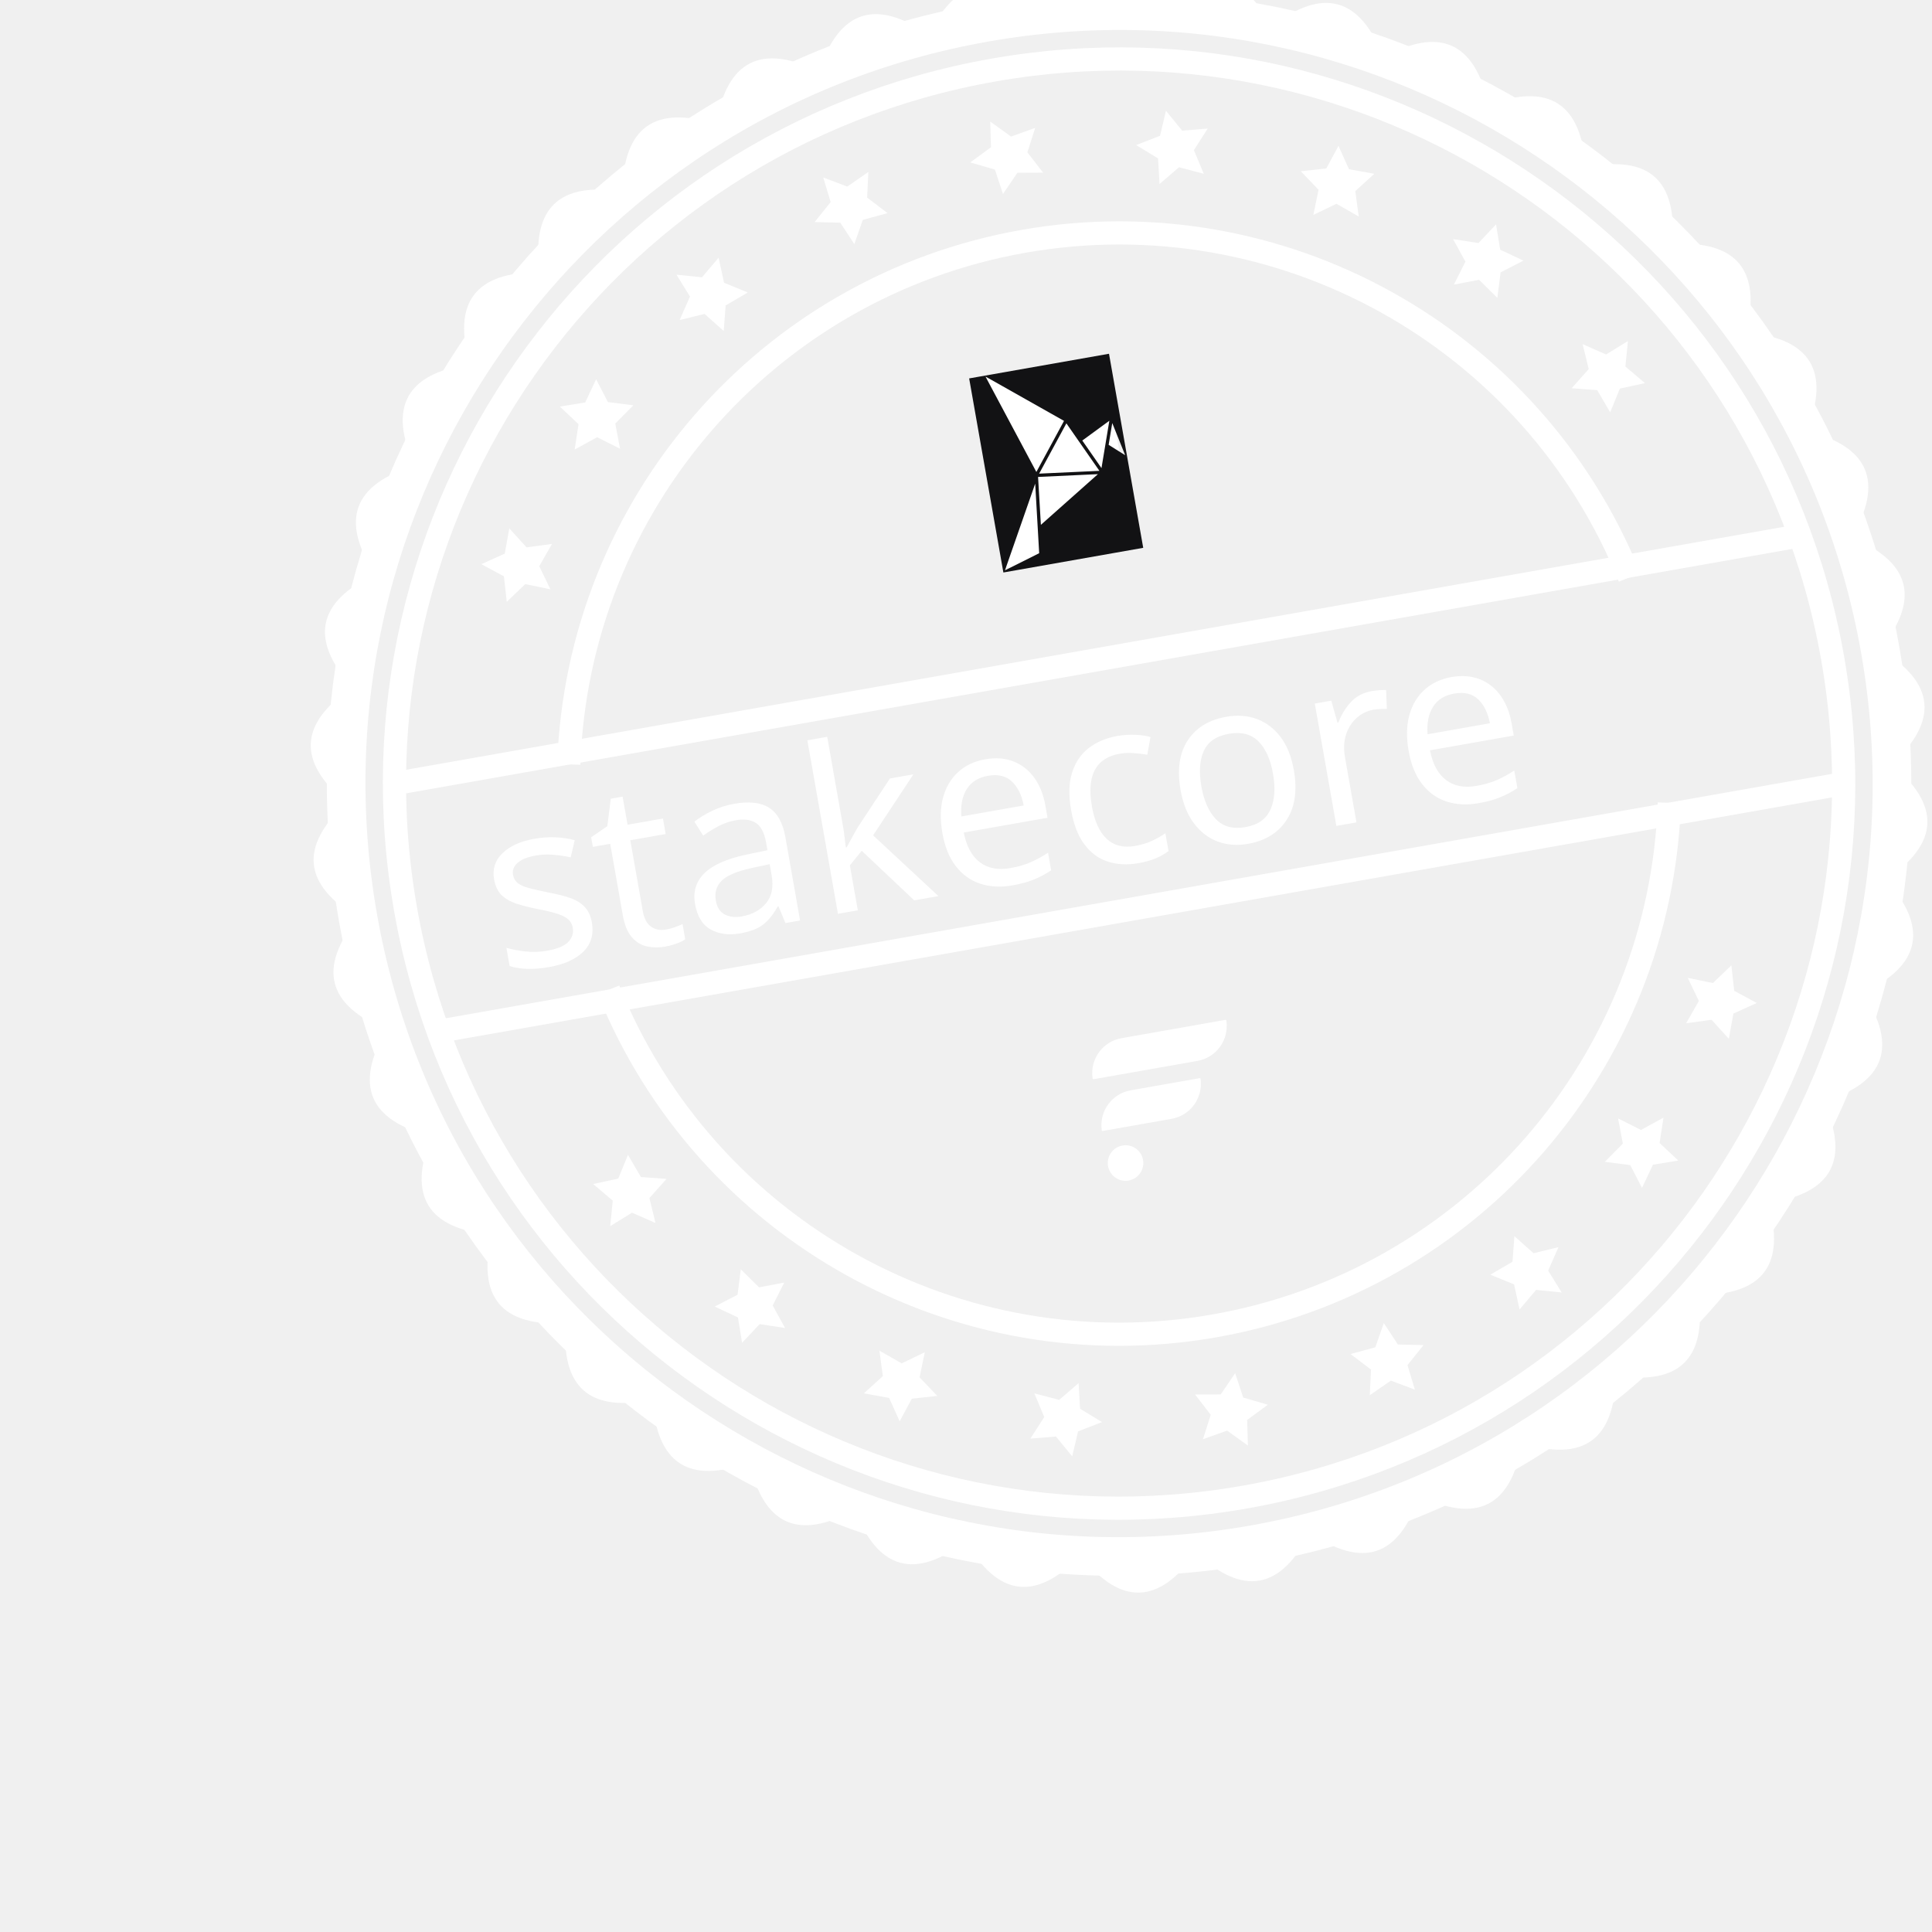
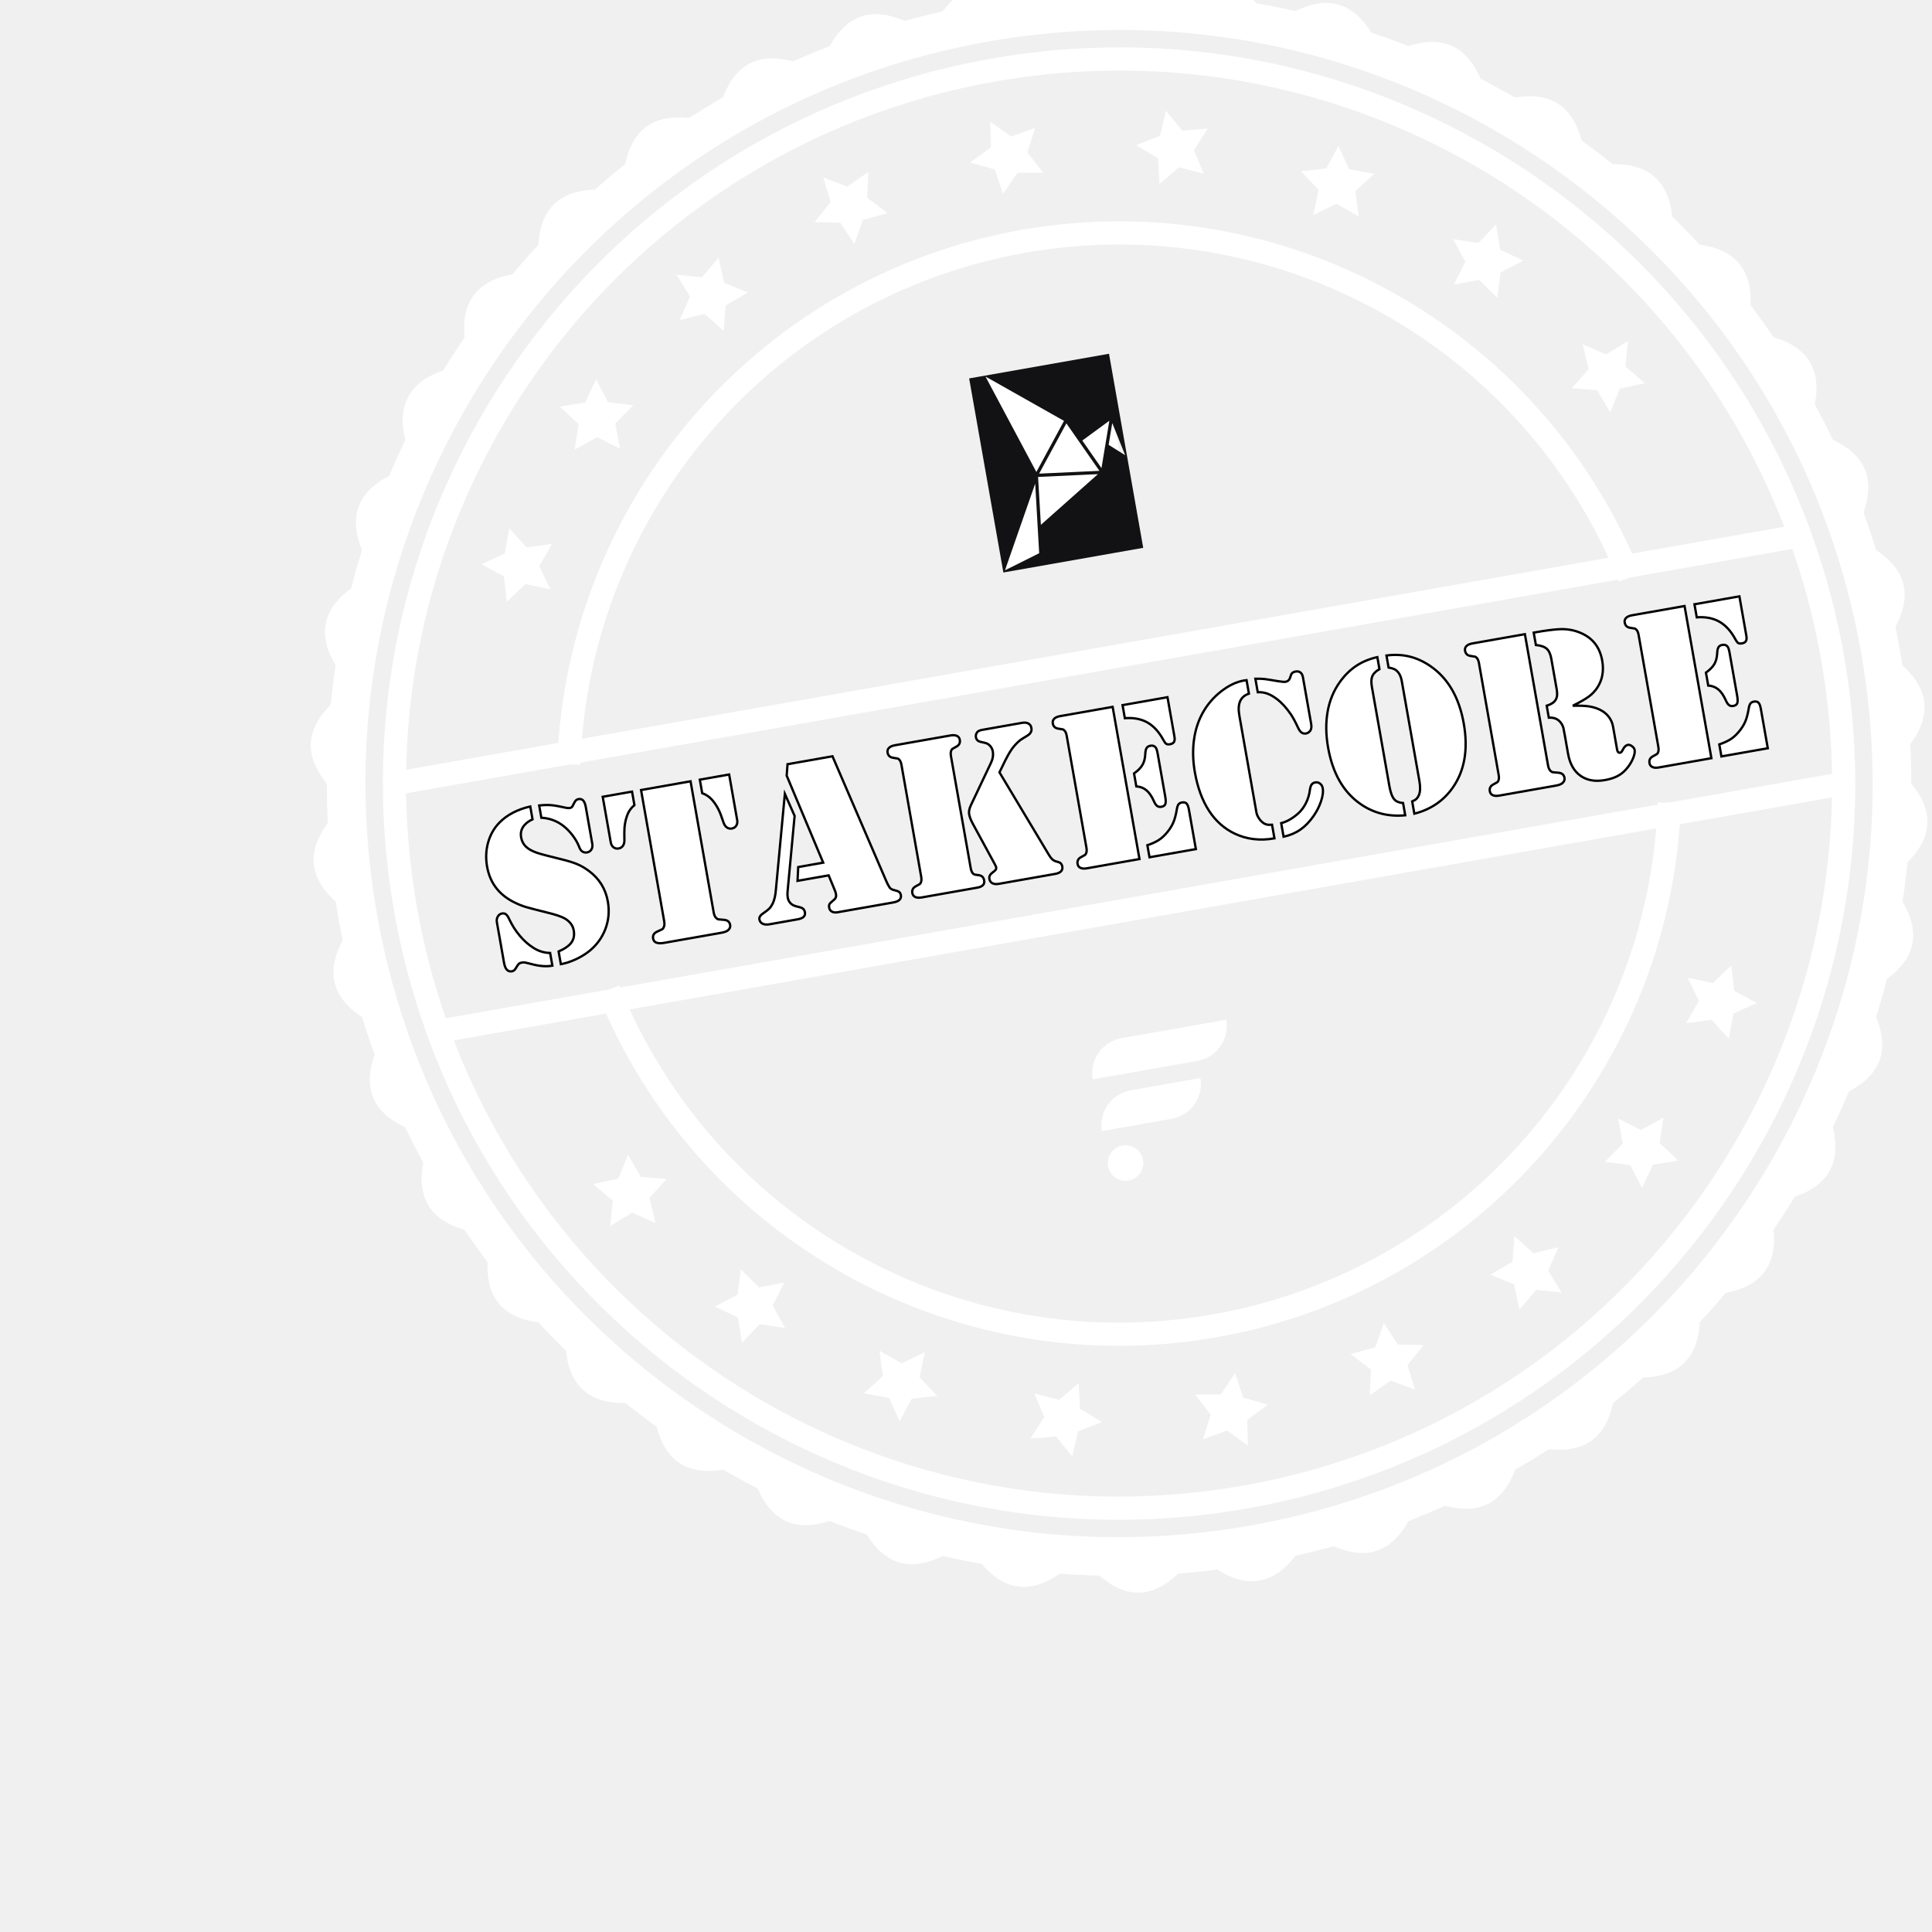
<svg xmlns="http://www.w3.org/2000/svg" width="500" height="500" fill="transparent" transform="rotate(-10, 0, 0)">
  <circle cx="250" cy="250" r="200" stroke-width="10" stroke="white" />
  <circle cx="250" cy="250" r="187.5" stroke-width="6" stroke="white" />
  <path d="M 450.0,250.0 Q 468.827,266.399 447.766,279.808 Z" fill="white" />
  <path d="M 447.766,279.808 Q 463.939,298.83 441.115,308.951 Z" fill="white" />
  <path d="M 441.115,308.951 Q 454.272,330.171 430.194,336.777 Z" fill="white" />
  <path d="M 430.194,336.777 Q 440.041,359.72 415.248,362.664 Z" fill="white" />
  <path d="M 415.248,362.664 Q 421.566,386.819 396.61,386.035 Z" fill="white" />
  <path d="M 396.61,386.035 Q 399.258,410.861 374.698,406.366 Z" fill="white" />
  <path d="M 374.698,406.366 Q 373.615,431.31 350.0,423.205 Z" fill="white" />
  <path d="M 350.0,423.205 Q 345.212,447.709 323.068,436.175 Z" fill="white" />
  <path d="M 323.068,436.175 Q 314.681,459.692 294.504,444.986 Z" fill="white" />
  <path d="M 294.504,444.986 Q 282.706,466.99 264.946,449.441 Z" fill="white" />
  <path d="M 264.946,449.441 Q 250.0,469.441 235.054,449.441 Z" fill="white" />
  <path d="M 235.054,449.441 Q 217.294,466.99 205.496,444.986 Z" fill="white" />
  <path d="M 205.496,444.986 Q 185.319,459.692 176.932,436.175 Z" fill="white" />
  <path d="M 176.932,436.175 Q 154.788,447.709 150,423.205 Z" fill="white" />
  <path d="M 150,423.205 Q 126.385,431.31 125.302,406.366 Z" fill="white" />
  <path d="M 125.302,406.366 Q 100.742,410.861 103.39,386.035 Z" fill="white" />
  <path d="M 103.39,386.035 Q 78.434,386.819 84.752,362.664 Z" fill="white" />
  <path d="M 84.752,362.664 Q 59.959,359.72 69.806,336.777 Z" fill="white" />
  <path d="M 69.806,336.777 Q 45.728,330.171 58.885,308.951 Z" fill="white" />
  <path d="M 58.885,308.951 Q 36.061,298.83 52.234,279.808 Z" fill="white" />
  <path d="M 52.234,279.808 Q 31.173,266.399 50.0,250 Z" fill="white" />
  <path d="M 50.0,250 Q 31.173,233.601 52.234,220.192 Z" fill="white" />
  <path d="M 52.234,220.192 Q 36.061,201.17 58.885,191.049 Z" fill="white" />
  <path d="M 58.885,191.049 Q 45.728,169.829 69.806,163.223 Z" fill="white" />
  <path d="M 69.806,163.223 Q 59.959,140.28 84.752,137.336 Z" fill="white" />
  <path d="M 84.752,137.336 Q 78.434,113.181 103.39,113.965 Z" fill="white" />
  <path d="M 103.39,113.965 Q 100.742,89.139 125.302,93.634 Z" fill="white" />
  <path d="M 125.302,93.634 Q 126.385,68.69 150,76.795 Z" fill="white" />
  <path d="M 150,76.795 Q 154.788,52.291 176.932,63.825 Z" fill="white" />
  <path d="M 176.932,63.825 Q 185.319,40.308 205.496,55.014 Z" fill="white" />
  <path d="M 205.496,55.014 Q 217.294,33.01 235.054,50.559 Z" fill="white" />
  <path d="M 235.054,50.559 Q 250,30.559 264.946,50.559 Z" fill="white" />
  <path d="M 264.946,50.559 Q 282.706,33.01 294.504,55.014 Z" fill="white" />
  <path d="M 294.504,55.014 Q 314.681,40.308 323.068,63.825 Z" fill="white" />
  <path d="M 323.068,63.825 Q 345.212,52.291 350.0,76.795 Z" fill="white" />
  <path d="M 350.0,76.795 Q 373.615,68.69 374.698,93.634 Z" fill="white" />
  <path d="M 374.698,93.634 Q 399.258,89.139 396.61,113.965 Z" fill="white" />
  <path d="M 396.61,113.965 Q 421.566,113.181 415.248,137.336 Z" fill="white" />
  <path d="M 415.248,137.336 Q 440.041,140.28 430.194,163.223 Z" fill="white" />
  <path d="M 430.194,163.223 Q 454.272,169.829 441.115,191.049 Z" fill="white" />
  <path d="M 441.115,191.049 Q 463.939,201.17 447.766,220.192 Z" fill="white" />
  <path d="M 447.766,220.192 Q 468.827,233.601 450.0,250 Z" fill="white" />
  <path d="M 392.894,322.5 L 392.894,322.5 L 395.833,328.455 L 402.405,329.41 L 397.649,334.045 L 398.772,340.59 L 392.894,337.5 L 387.016,340.59 L 388.139,334.045 L 383.384,329.41 L 389.955,328.455 Z" fill="white" transform="rotate(30.0, 392.8942, 332.5)" />
  <path d="M 366.673,356.673 L 366.673,356.673 L 369.612,362.628 L 376.183,363.582 L 371.428,368.218 L 372.55,374.763 L 366.673,371.673 L 360.795,374.763 L 361.917,368.218 L 357.162,363.582 L 363.734,362.628 Z" fill="white" transform="rotate(45.0, 366.6726, 366.6726)" />
  <path d="M 332.5,382.894 L 332.5,382.894 L 335.439,388.849 L 342.011,389.804 L 337.255,394.439 L 338.378,400.984 L 332.5,397.894 L 326.622,400.984 L 327.745,394.439 L 322.989,389.804 L 329.561,388.849 Z" fill="white" transform="rotate(60.0, 332.5, 392.8942)" />
  <path d="M 292.705,399.378 L 292.705,399.378 L 295.644,405.333 L 302.216,406.288 L 297.46,410.923 L 298.583,417.468 L 292.705,414.378 L 286.827,417.468 L 287.95,410.923 L 283.195,406.288 L 289.766,405.333 Z" fill="white" transform="rotate(75.0, 292.7051, 409.3778)" />
  <path d="M 250.0,405.0 L 250.0,405.0 L 252.939,410.955 L 259.511,411.91 L 254.755,416.545 L 255.878,423.09 L 250.0,420.0 L 244.122,423.09 L 245.245,416.545 L 240.489,411.91 L 247.061,410.955 Z" fill="white" transform="rotate(90.0, 250.0, 415.0)" />
  <path d="M 207.295,399.378 L 207.295,399.378 L 210.234,405.333 L 216.805,406.288 L 212.05,410.923 L 213.173,417.468 L 207.295,414.378 L 201.417,417.468 L 202.54,410.923 L 197.784,406.288 L 204.356,405.333 Z" fill="white" transform="rotate(105.0, 207.2949, 409.3778)" />
  <path d="M 167.5,382.894 L 167.5,382.894 L 170.439,388.849 L 177.011,389.804 L 172.255,394.439 L 173.378,400.984 L 167.5,397.894 L 161.622,400.984 L 162.745,394.439 L 157.989,389.804 L 164.561,388.849 Z" fill="white" transform="rotate(120.0, 167.5, 392.8942)" />
  <path d="M 133.327,356.673 L 133.327,356.673 L 136.266,362.628 L 142.838,363.582 L 138.083,368.218 L 139.205,374.763 L 133.327,371.673 L 127.45,374.763 L 128.572,368.218 L 123.817,363.582 L 130.388,362.628 Z" fill="white" transform="rotate(135.0, 133.3274, 366.6726)" />
  <path d="M 107.106,322.5 L 107.106,322.5 L 110.045,328.455 L 116.616,329.41 L 111.861,334.045 L 112.984,340.59 L 107.106,337.5 L 101.228,340.59 L 102.351,334.045 L 97.595,329.41 L 104.167,328.455 Z" fill="white" transform="rotate(150.0, 107.1058, 332.5)" />
  <path d="M 107.106,157.5 L 107.106,157.5 L 110.045,163.455 L 116.616,164.41 L 111.861,169.045 L 112.984,175.59 L 107.106,172.5 L 101.228,175.59 L 102.351,169.045 L 97.595,164.41 L 104.167,163.455 Z" fill="white" transform="rotate(210.0, 107.1058, 167.5)" />
  <path d="M 133.327,123.327 L 133.327,123.327 L 136.266,129.282 L 142.838,130.237 L 138.083,134.872 L 139.205,141.418 L 133.327,138.327 L 127.45,141.418 L 128.572,134.872 L 123.817,130.237 L 130.388,129.282 Z" fill="white" transform="rotate(225.0, 133.3274, 133.3274)" />
  <path d="M 167.5,97.106 L 167.5,97.106 L 170.439,103.061 L 177.011,104.016 L 172.255,108.651 L 173.378,115.196 L 167.5,112.106 L 161.622,115.196 L 162.745,108.651 L 157.989,104.016 L 164.561,103.061 Z" fill="white" transform="rotate(240.0, 167.5, 107.1058)" />
  <path d="M 207.295,80.622 L 207.295,80.622 L 210.234,86.577 L 216.805,87.532 L 212.05,92.167 L 213.173,98.712 L 207.295,95.622 L 201.417,98.712 L 202.54,92.167 L 197.784,87.532 L 204.356,86.577 Z" fill="white" transform="rotate(255.0, 207.2949, 90.62224)" />
  <path d="M 250,75.0 L 250,75.0 L 252.939,80.955 L 259.511,81.91 L 254.755,86.545 L 255.878,93.09 L 250,90.0 L 244.122,93.09 L 245.245,86.545 L 240.489,81.91 L 247.061,80.955 Z" fill="white" transform="rotate(270.0, 250, 85.0)" />
  <path d="M 292.705,80.622 L 292.705,80.622 L 295.644,86.577 L 302.216,87.532 L 297.46,92.167 L 298.583,98.712 L 292.705,95.622 L 286.827,98.712 L 287.95,92.167 L 283.195,87.532 L 289.766,86.577 Z" fill="white" transform="rotate(285.0, 292.7051, 90.62224)" />
  <path d="M 332.5,97.106 L 332.5,97.106 L 335.439,103.061 L 342.011,104.016 L 337.255,108.651 L 338.378,115.196 L 332.5,112.106 L 326.622,115.196 L 327.745,108.651 L 322.989,104.016 L 329.561,103.061 Z" fill="white" transform="rotate(300.0, 332.5, 107.1058)" />
  <path d="M 366.673,123.327 L 366.673,123.327 L 369.612,129.282 L 376.183,130.237 L 371.428,134.872 L 372.55,141.418 L 366.673,138.327 L 360.795,141.418 L 361.917,134.872 L 357.162,130.237 L 363.734,129.282 Z" fill="white" transform="rotate(315.0, 366.6726, 133.3274)" />
  <path d="M 392.894,157.5 L 392.894,157.5 L 395.833,163.455 L 402.405,164.41 L 397.649,169.045 L 398.772,175.59 L 392.894,172.5 L 387.016,175.59 L 388.139,169.045 L 383.384,164.41 L 389.955,163.455 Z" fill="white" transform="rotate(330.0, 392.8942, 167.5)" />
  <path d="M 389.386,279.627 A 142.5,142.5 0 0,1 110.614,279.627" fill="transparent" stroke-width="6" stroke="white" />
  <path d="M 110.614,220.373 A 142.5,142.5 0 0,1 389.386,220.373" fill="transparent" stroke-width="6" stroke="white" />
  <line x1="65.349" y1="217.441" x2="434.651" y2="217.441" stroke-width="6" stroke="white" />
  <line x1="65.349" y1="282.559" x2="434.651" y2="282.559" stroke-width="6" stroke="white" />
-   <text x="83.349" y="270.559" font-family="Stencil" font-size="60" fill="white">stakecore</text>
+   <g transform="translate(83,226.5) scale(0.6)">
+     <path stroke="black" fill="white" d="M26.51 4.79L26.51 4.79L26.51 10.40Q23.49 11.23 21.90 12.96Q20.31 14.70 20.31 17.24L20.31 17.24Q20.31 19.68 21.63 21.51Q22.95 23.34 25.93 25L25.93 25Q27.98 26.12 35.21 29.30L35.21 29.30Q39.60 31.20 42.02 32.74Q44.43 34.28 46.58 36.57L46.58 36.57Q52.34 42.63 52.34 50.98L52.34 50.98Q52.34 57.28 49.22 62.50Q46.09 67.72 40.63 70.70L40.63 70.70Q37.70 72.27 34.20 73.17Q30.71 74.07 27.69 74.07L27.69 74.07L27.69 68.51Q31.93 67.48 33.81 65.65Q35.69 63.82 35.69 60.69L35.69 60.69Q35.69 57.42 32.76 54.93L32.76 54.93Q30.81 53.32 25.34 50.93L25.34 50.93Q19.34 48.29 17.11 47.17Q14.89 46.04 12.84 44.53L12.84 44.53Q3.66 37.99 3.66 27.10L3.66 27.10Q3.66 21.53 5.96 16.82Q8.25 12.11 12.35 9.23L12.35 9.23Q18.07 5.22 26.51 4.79ZM30.37 10.40L30.37 10.40L30.37 5.03Q33.30 5.22 35.45 5.79Q37.60 6.35 41.55 8.01L41.55 8.01Q42.53 8.40 43.16 8.40L43.16 8.40Q44.09 8.40 44.53 7.76L44.53 7.76L45.61 6.35Q46.39 5.27 47.51 5.27L47.51 5.27Q48.83 5.27 49.44 6.23Q50.05 7.18 50.05 9.23L50.05 9.23L50.05 25.34Q50.05 26.76 49.24 27.66Q48.44 28.56 47.17 28.56L47.17 28.56Q46.19 28.56 45.36 27.93L45.36 27.93Q44.92 27.54 44.65 26.98Q44.38 26.42 44.14 25.10L44.14 25.10Q43.60 22.71 42.29 20.17Q40.97 17.63 39.21 15.63L39.21 15.63Q35.69 11.67 30.37 10.40ZM23.97 68.51L23.97 68.51L23.97 74.07Q19.97 74.07 15.14 71.78L15.14 71.78Q13.33 70.95 12.65 70.70Q11.96 70.46 11.33 70.46L11.33 70.46Q10.35 70.46 9.86 70.78Q9.38 71.09 8.30 72.36L8.30 72.36Q7.42 73.44 6.40 73.44L6.40 73.44Q3.66 73.44 3.66 69.24L3.66 69.24L3.66 51.46Q3.66 50.10 4.44 49.15Q5.22 48.19 6.40 48.14L6.40 48.14Q7.47 48.10 8.08 48.75Q8.69 49.41 9.13 51.07L9.13 51.07Q10.25 55.27 12.38 58.94Q14.50 62.60 17.33 65.14L17.33 65.14Q20.21 67.77 23.97 68.51Z" />
+     <path stroke="black" fill="white" d="M74.80 6.10L96.48 6.10L96.48 63.48Q96.48 65.38 97.22 66.21L97.22 66.21Q97.61 66.70 97.95 66.82Q98.29 66.94 100.20 67.43L100.20 67.43Q102.54 67.97 102.54 70.12L102.54 70.12Q102.54 71.39 101.27 72.17L101.27 72.17Q100.34 72.75 98.14 72.75L98.14 72.75L96.53 72.75L74.76 72.75L73.14 72.75Q71.00 72.75 69.90 72.09Q68.80 71.44 68.80 70.12L68.80 70.12Q68.80 67.97 71.14 67.43L71.14 67.43Q73.05 66.94 73.39 66.82Q73.73 66.70 74.07 66.21L74.07 66.21Q74.80 65.38 74.80 63.48L74.80 63.48L74.80 6.10ZM100.54 6.10L113.38 6.10L113.38 26.07Q113.38 27.49 112.57 28.37Q111.77 29.25 110.50 29.25L110.50 29.25Q109.28 29.25 108.47 28.44Q107.67 27.64 107.42 26.22L107.42 26.22L106.93 23.24Q106.20 18.70 104.10 15.38L104.10 15.38Q102.78 13.33 100.54 12.01L100.54 12.01L100.54 6.10ZM58.01 26.07L58.01 6.10L70.85 6.10L70.85 12.01Q68.55 13.33 67.29 15.38L67.29 15.38Q65.19 18.70 64.45 23.24L64.45 23.24L63.96 26.22Q63.72 27.64 62.92 28.44Q62.11 29.25 60.89 29.25L60.89 29.25Q59.62 29.25 58.81 28.37Q58.01 27.49 58.01 26.07L58.01 26.07Z" />
+     <path stroke="black" fill="white" d="M137.74 10.89L138.96 6.10L158.64 6.10L172.22 63.48Q172.61 64.99 173.10 66.16L173.10 66.16Q173.54 67.09 175.05 67.68L175.05 67.68Q176.32 68.21 176.81 68.75Q177.29 69.29 177.29 70.21L177.29 70.21Q177.29 72.75 173.49 72.75L173.49 72.75L149.12 72.75Q147.66 72.75 146.78 72.05Q145.90 71.34 145.90 70.17L145.90 70.17Q145.90 69.19 146.29 68.70Q146.68 68.21 148.05 67.48L148.05 67.48Q149.02 66.99 149.41 66.41Q149.80 65.82 149.80 64.94L149.80 64.94Q149.80 64.11 149.66 63.48L149.66 63.48L148.10 56.40L134.47 56.40L135.79 50.59L146.73 50.59L137.74 10.89ZM124.56 58.74L135.60 18.51L138.09 28.61L129.44 60.16Q129.05 61.52 129.05 62.70L129.05 62.70Q129.05 65.77 131.93 67.09L131.93 67.09L133.64 67.87Q135.25 68.60 135.25 70.31L135.25 70.31Q135.25 72.75 131.69 72.75L131.69 72.75L119.29 72.75Q117.48 72.75 116.43 72.00Q115.38 71.24 115.38 69.92L115.38 69.92Q115.38 68.51 117.53 67.58L117.53 67.58Q119.53 66.70 120.48 65.99Q121.44 65.28 122.31 64.06L122.31 64.06Q123.68 62.06 124.56 58.74L124.56 58.74Z" />
+     <path stroke="black" fill="white" d="M210.30 72.75L209.03 72.75L187.26 72.75L185.99 72.75Q184.23 72.75 183.28 72.09Q182.32 71.44 182.32 70.21L182.32 70.21Q182.32 68.21 184.28 67.58L184.28 67.58Q185.89 67.04 186.16 66.92Q186.43 66.80 186.72 66.36L186.72 66.36Q187.30 65.58 187.30 63.87L187.30 63.87L187.30 14.99Q187.30 13.28 186.72 12.50L186.72 12.50Q186.43 12.06 186.16 11.94Q185.89 11.82 184.28 11.28L184.28 11.28Q182.32 10.64 182.32 8.64L182.32 8.64Q182.32 7.42 183.28 6.76Q184.23 6.10 185.99 6.10L185.99 6.10L187.26 6.10L209.03 6.10L210.30 6.10Q212.06 6.10 213.01 6.76Q213.96 7.42 213.96 8.64L213.96 8.64Q213.96 10.64 212.01 11.28L212.01 11.28Q210.40 11.82 210.13 11.94Q209.86 12.06 209.57 12.50L209.57 12.50Q208.98 13.28 208.98 14.99L208.98 14.99L208.98 63.87Q208.98 66.60 210.40 67.09L210.40 67.09L211.91 67.58Q213.77 68.16 213.77 70.21L213.77 70.21Q213.77 72.75 210.30 72.75L210.30 72.75ZM231.74 20.80L228.37 25.44L243.12 64.01Q243.70 65.58 244.34 66.38Q244.97 67.19 246.00 67.63L246.00 67.63Q247.02 68.12 247.31 68.36L247.31 68.36Q248.00 69.04 248.00 70.17L248.00 70.17Q248.00 72.75 244.34 72.75L244.34 72.75L219.78 72.75Q218.02 72.75 217.07 72.02Q216.11 71.29 216.11 69.92L216.11 69.92Q216.11 68.36 217.92 67.48L217.92 67.48Q219.04 66.94 219.43 66.58Q219.82 66.21 219.87 65.58L219.87 65.58Q219.87 65.23 219.48 64.01L219.48 64.01L213.23 45.36Q212.35 42.77 212.35 40.97L212.35 40.97Q212.35 39.26 213.77 37.26L213.77 37.26L225.44 20.80Q227.10 18.51 227.10 16.02L227.10 16.02Q227.10 14.65 226.37 13.48Q225.63 12.30 224.41 11.82L224.41 11.82L222.66 11.08Q221.00 10.40 221.00 8.79L221.00 8.79Q221.00 7.47 222.02 6.64L222.02 6.64Q222.71 6.10 224.27 6.10L224.27 6.10L241.65 6.10Q243.36 6.10 244.31 6.86Q245.26 7.62 245.26 8.98L245.26 8.98Q245.26 11.04 243.02 11.91L243.02 11.91L240.43 12.94Q238.82 13.53 236.33 15.58L236.33 15.58Q234.47 17.14 231.74 20.80L231.74 20.80Z" />
+     <path stroke="black" fill="white" d="M259.62 6.10L281.35 6.10L281.35 72.75L259.62 72.75L258.35 72.75Q256.59 72.75 255.64 72.09Q254.69 71.44 254.69 70.21L254.69 70.21Q254.69 68.21 256.64 67.58L256.64 67.58Q258.25 67.04 258.52 66.92Q258.79 66.80 259.08 66.36L259.08 66.36Q259.67 65.58 259.67 63.87L259.67 63.87L259.67 14.99Q259.67 13.28 259.08 12.50L259.08 12.50Q258.79 12.06 258.52 11.94Q258.25 11.82 256.64 11.28L256.64 11.28Q254.69 10.64 254.69 8.64L254.69 8.64Q254.69 7.42 255.64 6.76Q256.59 6.10 258.35 6.10L258.35 6.10L259.62 6.10ZM285.69 11.82L285.69 6.10L305.37 6.10L305.37 23.39Q305.37 24.90 304.79 25.59Q304.20 26.27 302.93 26.27L302.93 26.27Q301.86 26.27 301.37 25.83Q300.88 25.39 300.44 24.02L300.44 24.02Q298.58 18.36 295.00 15.38Q291.41 12.40 285.69 11.82L285.69 11.82ZM285.45 41.65L285.45 41.65L285.45 35.99Q288.28 34.62 289.65 33.01Q291.02 31.40 291.65 28.71L291.65 28.71Q292.04 26.86 292.68 26.15Q293.31 25.44 294.48 25.44L294.48 25.44Q296.04 25.44 296.63 26.66L296.63 26.66Q296.97 27.29 296.97 29.54L296.97 29.54L296.97 48.14Q296.97 50.44 296.46 51.32Q295.95 52.20 294.58 52.20L294.58 52.20Q293.46 52.20 292.82 51.51Q292.19 50.83 291.80 49.22L291.80 49.22Q290.97 45.85 289.43 44.04Q287.89 42.24 285.45 41.65ZM306.05 72.75L285.74 72.75L285.74 67.48Q288.92 66.99 290.99 66.11Q293.07 65.23 295.17 63.43L295.17 63.43Q297.27 61.62 298.51 59.69Q299.76 57.76 300.88 54.59L300.88 54.59Q301.42 53.03 302.00 52.47Q302.59 51.90 303.61 51.90L303.61 51.90Q304.98 51.90 305.52 52.71Q306.05 53.52 306.05 55.52L306.05 55.52L306.05 72.75Z" />
+     <path stroke="black" fill="white" d="M339.11 4.74L340.23 4.79L340.23 10.69Q337.35 11.13 335.94 13.23Q334.52 15.33 334.52 19.24L334.52 19.24L334.52 59.57L334.52 61.67Q334.52 62.79 334.99 64.04Q335.45 65.28 336.18 66.16L336.18 66.16Q336.96 67.14 337.84 67.55Q338.72 67.97 340.23 68.12L340.23 68.12L340.23 74.07Q330.76 74.07 323.78 69.14L323.78 69.14Q317.63 64.79 314.50 57.45Q311.38 50.10 311.38 40.04L311.38 40.04Q311.38 32.67 313.40 26.29Q315.43 19.92 319.29 15.23L319.29 15.23Q323.19 10.50 328.64 7.62Q334.08 4.74 339.11 4.74L339.11 4.74ZM344.09 10.74L344.09 10.74L344.09 4.83Q346.48 5.22 347.97 5.66Q349.46 6.10 353.37 7.52L353.37 7.52Q355.86 8.40 356.69 8.40L356.69 8.40Q358.11 8.40 358.84 7.13L358.84 7.13L359.47 5.96Q360.06 4.79 361.67 4.79L361.67 4.79Q362.99 4.79 363.70 5.57Q364.40 6.35 364.40 7.86L364.40 7.86L364.40 28.17Q364.40 30.13 363.53 31.01L363.53 31.01Q362.65 31.88 361.52 31.88L361.52 31.88Q360.35 31.88 359.64 31.13Q358.94 30.37 358.50 28.66L358.50 28.66Q357.47 24.80 356.49 22.61L356.49 22.61Q354.39 17.97 351.71 15.09L351.71 15.09Q349.90 13.13 348.10 12.08Q346.29 11.04 344.09 10.74ZM344.24 74.07L344.24 74.07L344.24 68.12Q348.05 67.82 352.25 65.23L352.25 65.23Q354.49 63.82 356.25 61.45Q358.01 59.08 358.89 56.25L358.89 56.25Q359.38 54.69 360.03 54.03Q360.69 53.37 361.77 53.37L361.77 53.37Q362.94 53.37 363.72 54.25Q364.50 55.13 364.50 56.45L364.50 56.45Q364.50 58.64 362.82 61.77Q361.13 64.89 358.50 67.53L358.50 67.53Q355.27 70.75 351.88 72.31Q348.49 73.88 344.24 74.07Z" />
+     <path stroke="black" fill="white" d="M397.51 4.79L397.51 10.06Q395.02 10.94 393.99 12.45Q392.97 13.96 392.97 16.89L392.97 16.89L392.97 60.55Q392.97 64.84 394.14 66.60L394.14 66.60Q395.07 68.07 397.51 68.70L397.51 68.70L397.51 74.07Q386.67 73.19 379.35 65.92L379.35 65.92Q369.82 56.45 369.82 39.50L369.82 39.50Q369.82 31.01 372.34 24.15Q374.85 17.29 379.79 12.50L379.79 12.50Q383.54 8.84 387.89 6.93Q392.24 5.03 397.51 4.79L397.51 4.79ZM401.51 10.06L401.51 10.06L401.51 4.79Q406.79 5.03 411.16 6.93Q415.53 8.84 419.29 12.50L419.29 12.50Q429.25 22.22 429.25 39.50L429.25 39.50Q429.25 56.45 419.73 65.92L419.73 65.92Q412.40 73.24 401.51 74.07L401.51 74.07L401.51 68.70Q402.78 68.41 403.49 67.94Q404.20 67.48 404.79 66.60L404.79 66.60Q406.10 64.60 406.10 60.55L406.10 60.55L406.10 16.89Q406.10 14.31 405.22 12.79L405.22 12.79Q404.64 11.77 403.83 11.18Q403.03 10.60 401.51 10.06Z" />
+     <path stroke="black" fill="white" d="M440.19 6.10L461.91 6.10L461.91 63.48Q461.91 65.38 462.65 66.21L462.65 66.21Q463.04 66.70 463.38 66.82Q463.72 66.94 465.63 67.43L465.63 67.43Q467.97 67.97 467.97 70.12L467.97 70.12Q467.97 71.39 466.70 72.17L466.70 72.17Q465.77 72.75 463.62 72.75L463.62 72.75L461.96 72.75L440.19 72.75L438.92 72.75Q437.16 72.75 436.21 72.09Q435.25 71.44 435.25 70.21L435.25 70.21Q435.25 68.21 437.21 67.58L437.21 67.58Q438.82 67.04 439.09 66.92Q439.36 66.80 439.65 66.36L439.65 66.36Q440.23 65.58 440.23 63.87L440.23 63.87L440.23 14.99Q440.23 13.28 439.65 12.50L439.65 12.50Q439.36 12.06 439.09 11.94Q438.82 11.82 437.21 11.28L437.21 11.28Q435.25 10.64 435.25 8.64L435.25 8.64Q435.25 7.42 436.21 6.76Q437.16 6.10 438.92 6.10L438.92 6.10L440.19 6.10ZM476.90 40.09L476.90 40.09Q481.40 40.77 483.81 41.60Q486.23 42.43 488.18 43.85L488.18 43.85Q490.23 45.36 491.33 47.46Q492.43 49.56 492.43 51.90L492.43 51.90L492.43 62.01Q492.43 63.57 493.46 63.57L493.46 63.57Q493.85 63.57 494.12 63.35Q494.38 63.13 494.87 62.50L494.87 62.50Q496.09 60.84 497.36 60.84L497.36 60.84Q498.19 60.84 499.02 61.72Q499.85 62.60 499.85 63.48L499.85 63.48Q499.85 64.99 498.41 67.16Q496.97 69.34 494.82 71.04L494.82 71.04Q492.82 72.66 490.48 73.36Q488.13 74.07 484.96 74.07L484.96 74.07Q478.52 74.07 474.90 70.39Q471.29 66.70 471.29 60.11L471.29 60.11L471.29 51.90Q471.29 49.17 471.24 48.73L471.24 48.73Q471.00 46.78 469.87 45.36L469.87 45.36Q468.46 43.65 465.82 43.36L465.82 43.36L465.82 38.13Q468.46 37.74 469.58 36.77L469.58 36.77Q470.56 35.89 470.92 34.77Q471.29 33.64 471.29 31.45L471.29 31.45L471.29 18.51Q471.29 15.43 470.09 13.92Q468.90 12.40 465.77 11.52L465.77 11.52L465.77 6.10L467.04 6.10Q472.46 6.10 476.27 6.49L476.27 6.49Q481.93 7.03 486.38 10.21L486.38 10.21Q492.77 14.75 492.77 23.14L492.77 23.14Q492.77 30.03 488.48 34.42L488.48 34.42Q486.67 36.28 484.25 37.45Q481.84 38.62 476.90 40.09Z" />
+     <path stroke="black" fill="white" d="M510.11 6.10L531.84 6.10L531.84 72.75L510.11 72.75L508.84 72.75Q507.08 72.75 506.13 72.09Q505.18 71.44 505.18 70.21L505.18 70.21Q505.18 68.21 507.13 67.58L507.13 67.58Q508.74 67.04 509.01 66.92Q509.28 66.80 509.57 66.36L509.57 66.36Q510.16 65.58 510.16 63.87L510.16 63.87L510.16 14.99Q510.16 13.28 509.57 12.50L509.57 12.50Q509.28 12.06 509.01 11.94Q508.74 11.82 507.13 11.28L507.13 11.28Q505.18 10.64 505.18 8.64L505.18 8.64Q505.18 7.42 506.13 6.76Q507.08 6.10 508.84 6.10L508.84 6.10L510.11 6.10ZM536.18 11.82L536.18 6.10L555.86 6.10L555.86 23.39Q555.86 24.90 555.27 25.59Q554.69 26.27 553.42 26.27L553.42 26.27Q552.34 26.27 551.86 25.83Q551.37 25.39 550.93 24.02L550.93 24.02Q549.07 18.36 545.48 15.38Q541.89 12.40 536.18 11.82L536.18 11.82ZM535.94 41.65L535.94 41.65L535.94 35.99Q538.77 34.62 540.14 33.01Q541.50 31.40 542.14 28.71L542.14 28.71Q542.53 26.86 543.16 26.15Q543.80 25.44 544.97 25.44L544.97 25.44Q546.53 25.44 547.12 26.66L547.12 26.66Q547.46 27.29 547.46 29.54L547.46 29.54L547.46 48.14Q547.46 50.44 546.95 51.32Q546.44 52.20 545.07 52.20L545.07 52.20Q543.95 52.20 543.31 51.51Q542.68 50.83 542.29 49.22L542.29 49.22Q541.46 45.85 539.92 44.04Q538.38 42.24 535.94 41.65ZM556.54 72.75L536.23 72.75L536.23 67.48Q539.40 66.99 541.48 66.11Q543.55 65.23 545.65 63.43L545.65 63.43Q547.75 61.62 549.00 59.69Q550.24 57.76 551.37 54.59L551.37 54.59Q551.90 53.03 552.49 52.47Q553.08 51.90 554.10 51.90L554.10 51.90Q555.47 51.90 556.01 52.71Q556.54 53.52 556.54 55.52L556.54 55.52L556.54 72.75Z" />
+   </g>
  <g fill="white" transform="translate(230, 315)">
    <path d="M27.3,13.7H9.2c-5,0-9,3.9-9.2,8.9c0,0.1,0.1,0.2,0.2,0.2h18.1c5,0,9-3.9,9.2-8.9  C27.5,13.8,27.4,13.7,27.3,13.7L27.3,13.7L27.3,13.7z" />
    <path d="M36.4,0H9.2c-5,0-9,3.9-9.2,8.9C0,9,0.1,9.2,0.2,9.2h27.3c5,0,9-3.9,9.2-8.9  C36.7,0.1,36.6,0,36.4,0L36.4,0L36.4,0z" />
    <circle cx="4.6" cy="32" r="4.6" />
  </g>
  <rect x="231" y="141" width="34" height="49" fill="white" />
  <g fill="#121214" transform="translate(230, 140) scale(0.25)">
    <path d="M151,210H4V6H151V210Zm-98.589-84.87L6,208.092l37.97-11.31Zm4.131-6.306L50.8,168.172l67.253-41.418-15.17-1.958Zm38.5-49.547L86.64,79.871l-28.4,35.781,46.976,6.056,14.966,1.928L104.434,89.584Zm44.266,5.084-31.137,15.3,14.6,31.572ZM20.965,7,55.7,113.445l23.339-29.4,14.049-17.7L20.965,7ZM141.86,77.243l-7.6,21.544,15.012,13.588Z" transform="translate(-4 -6)" />
  </g>
</svg>
